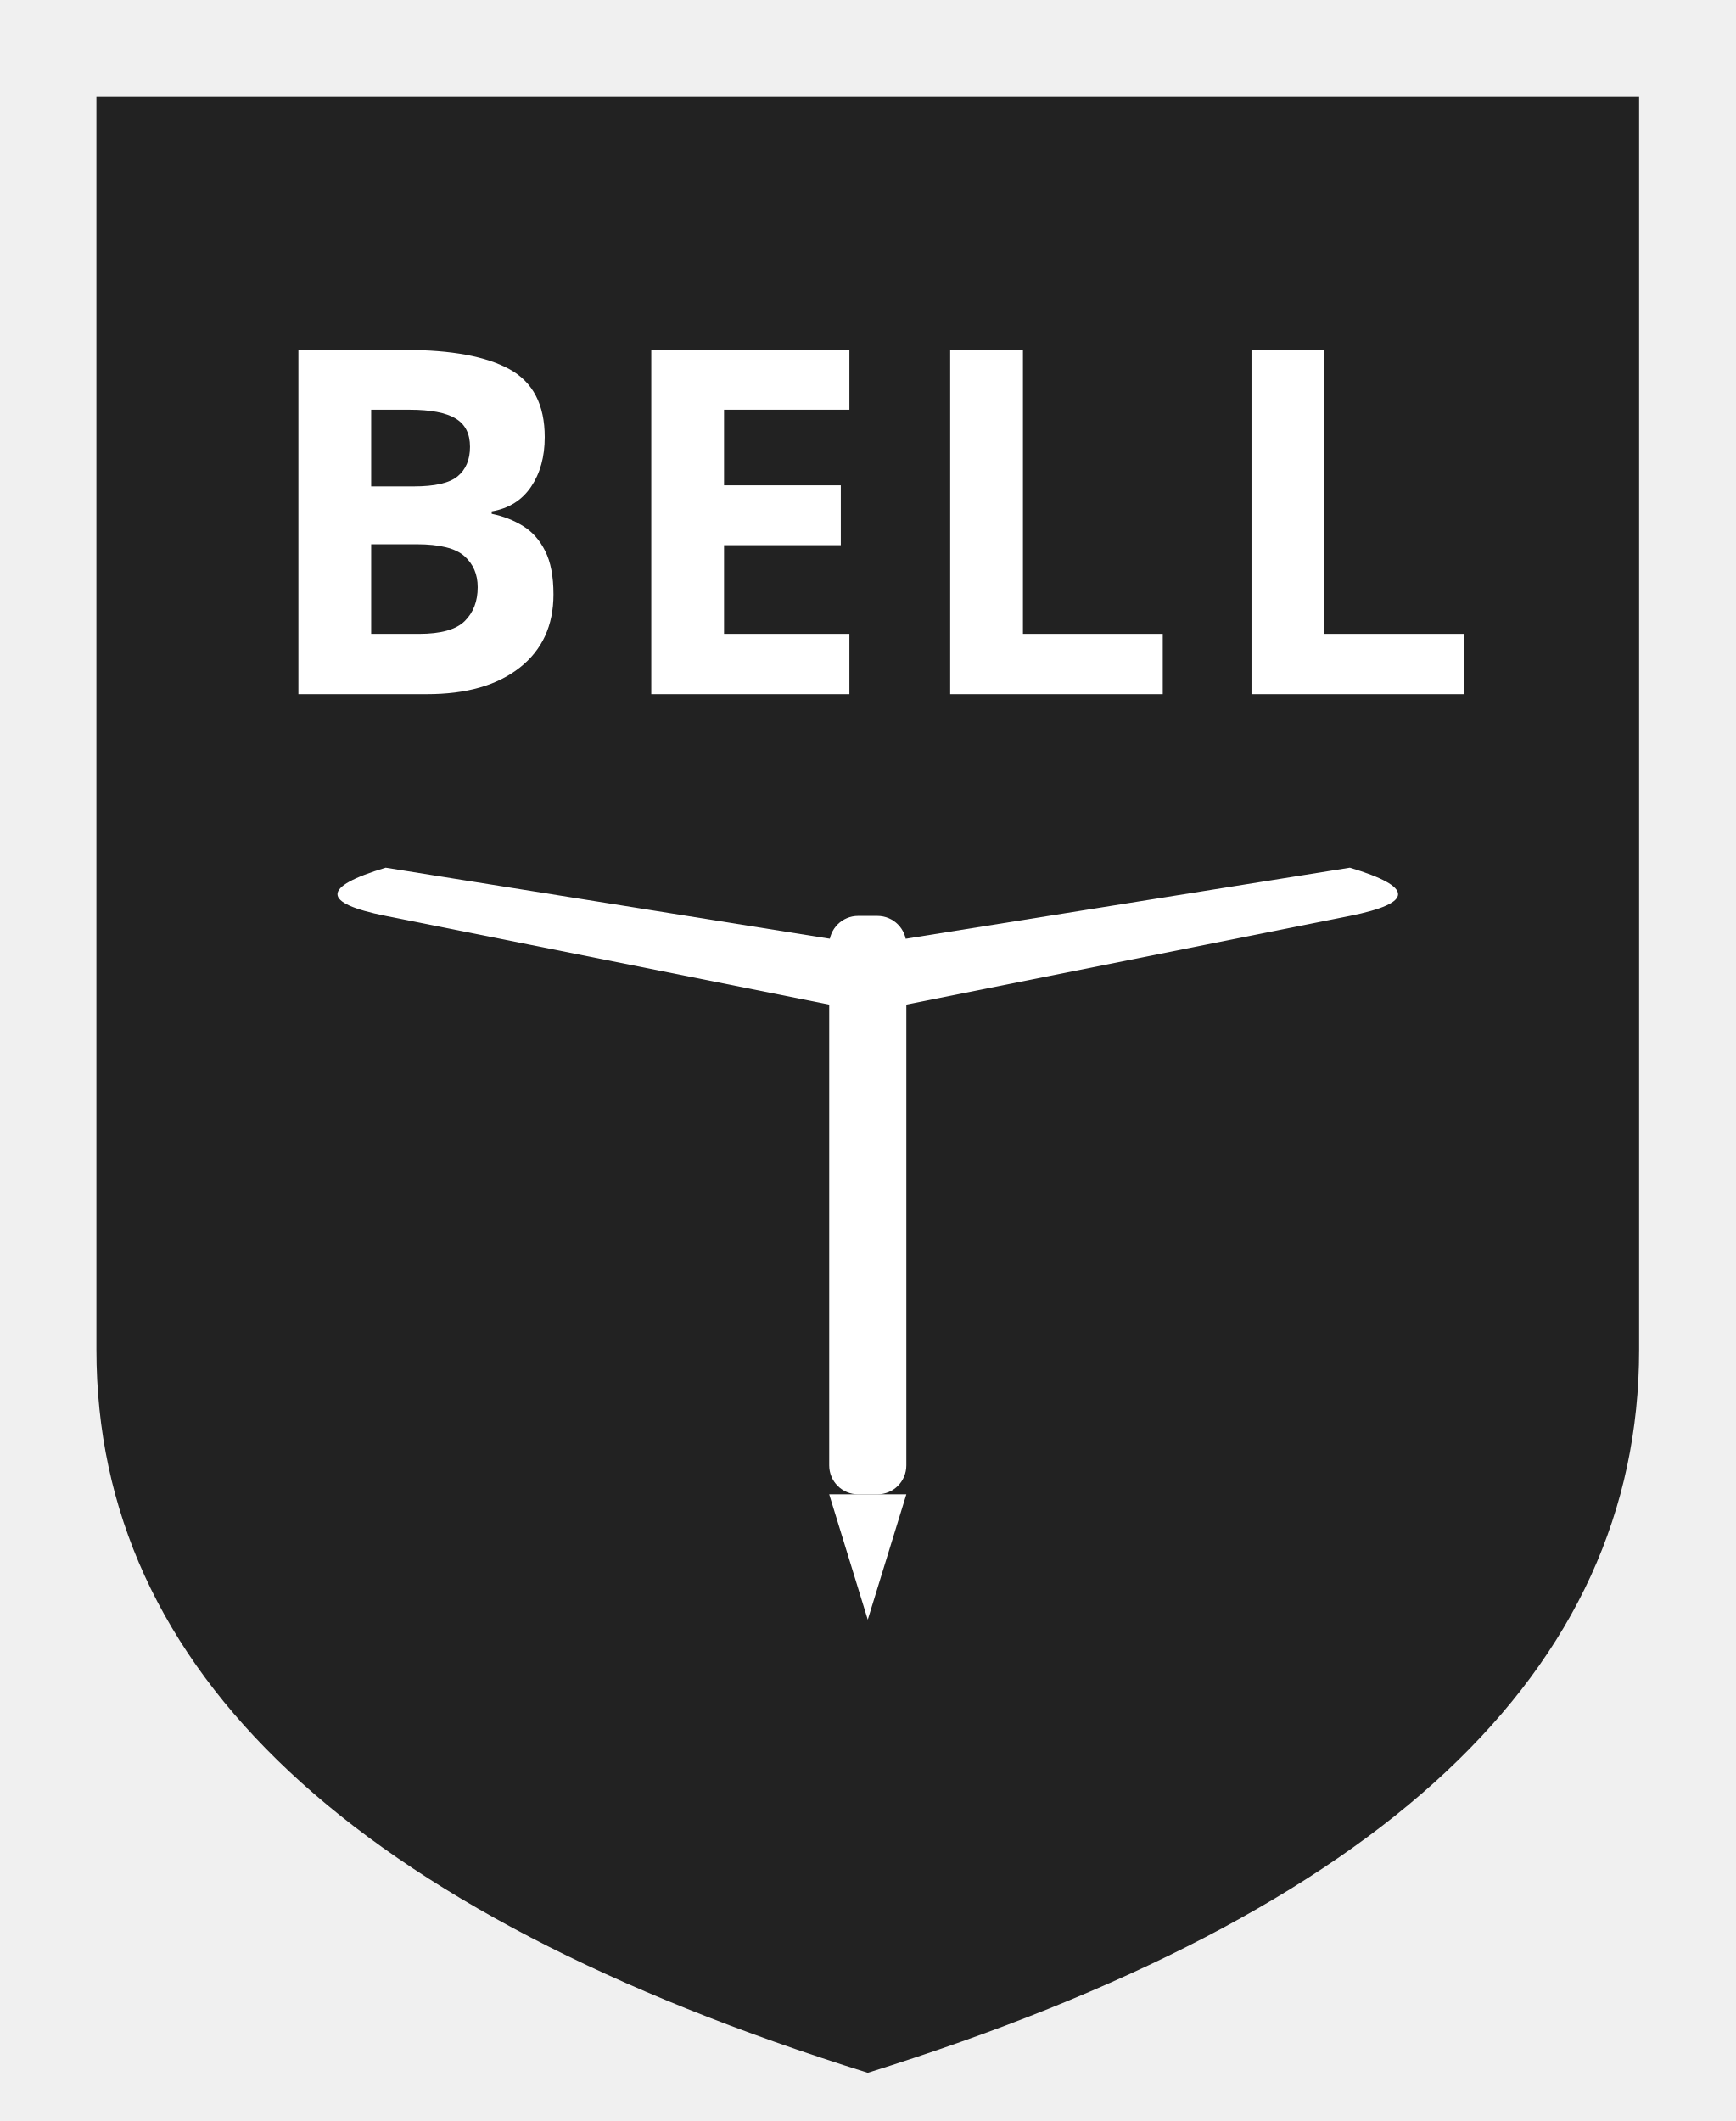
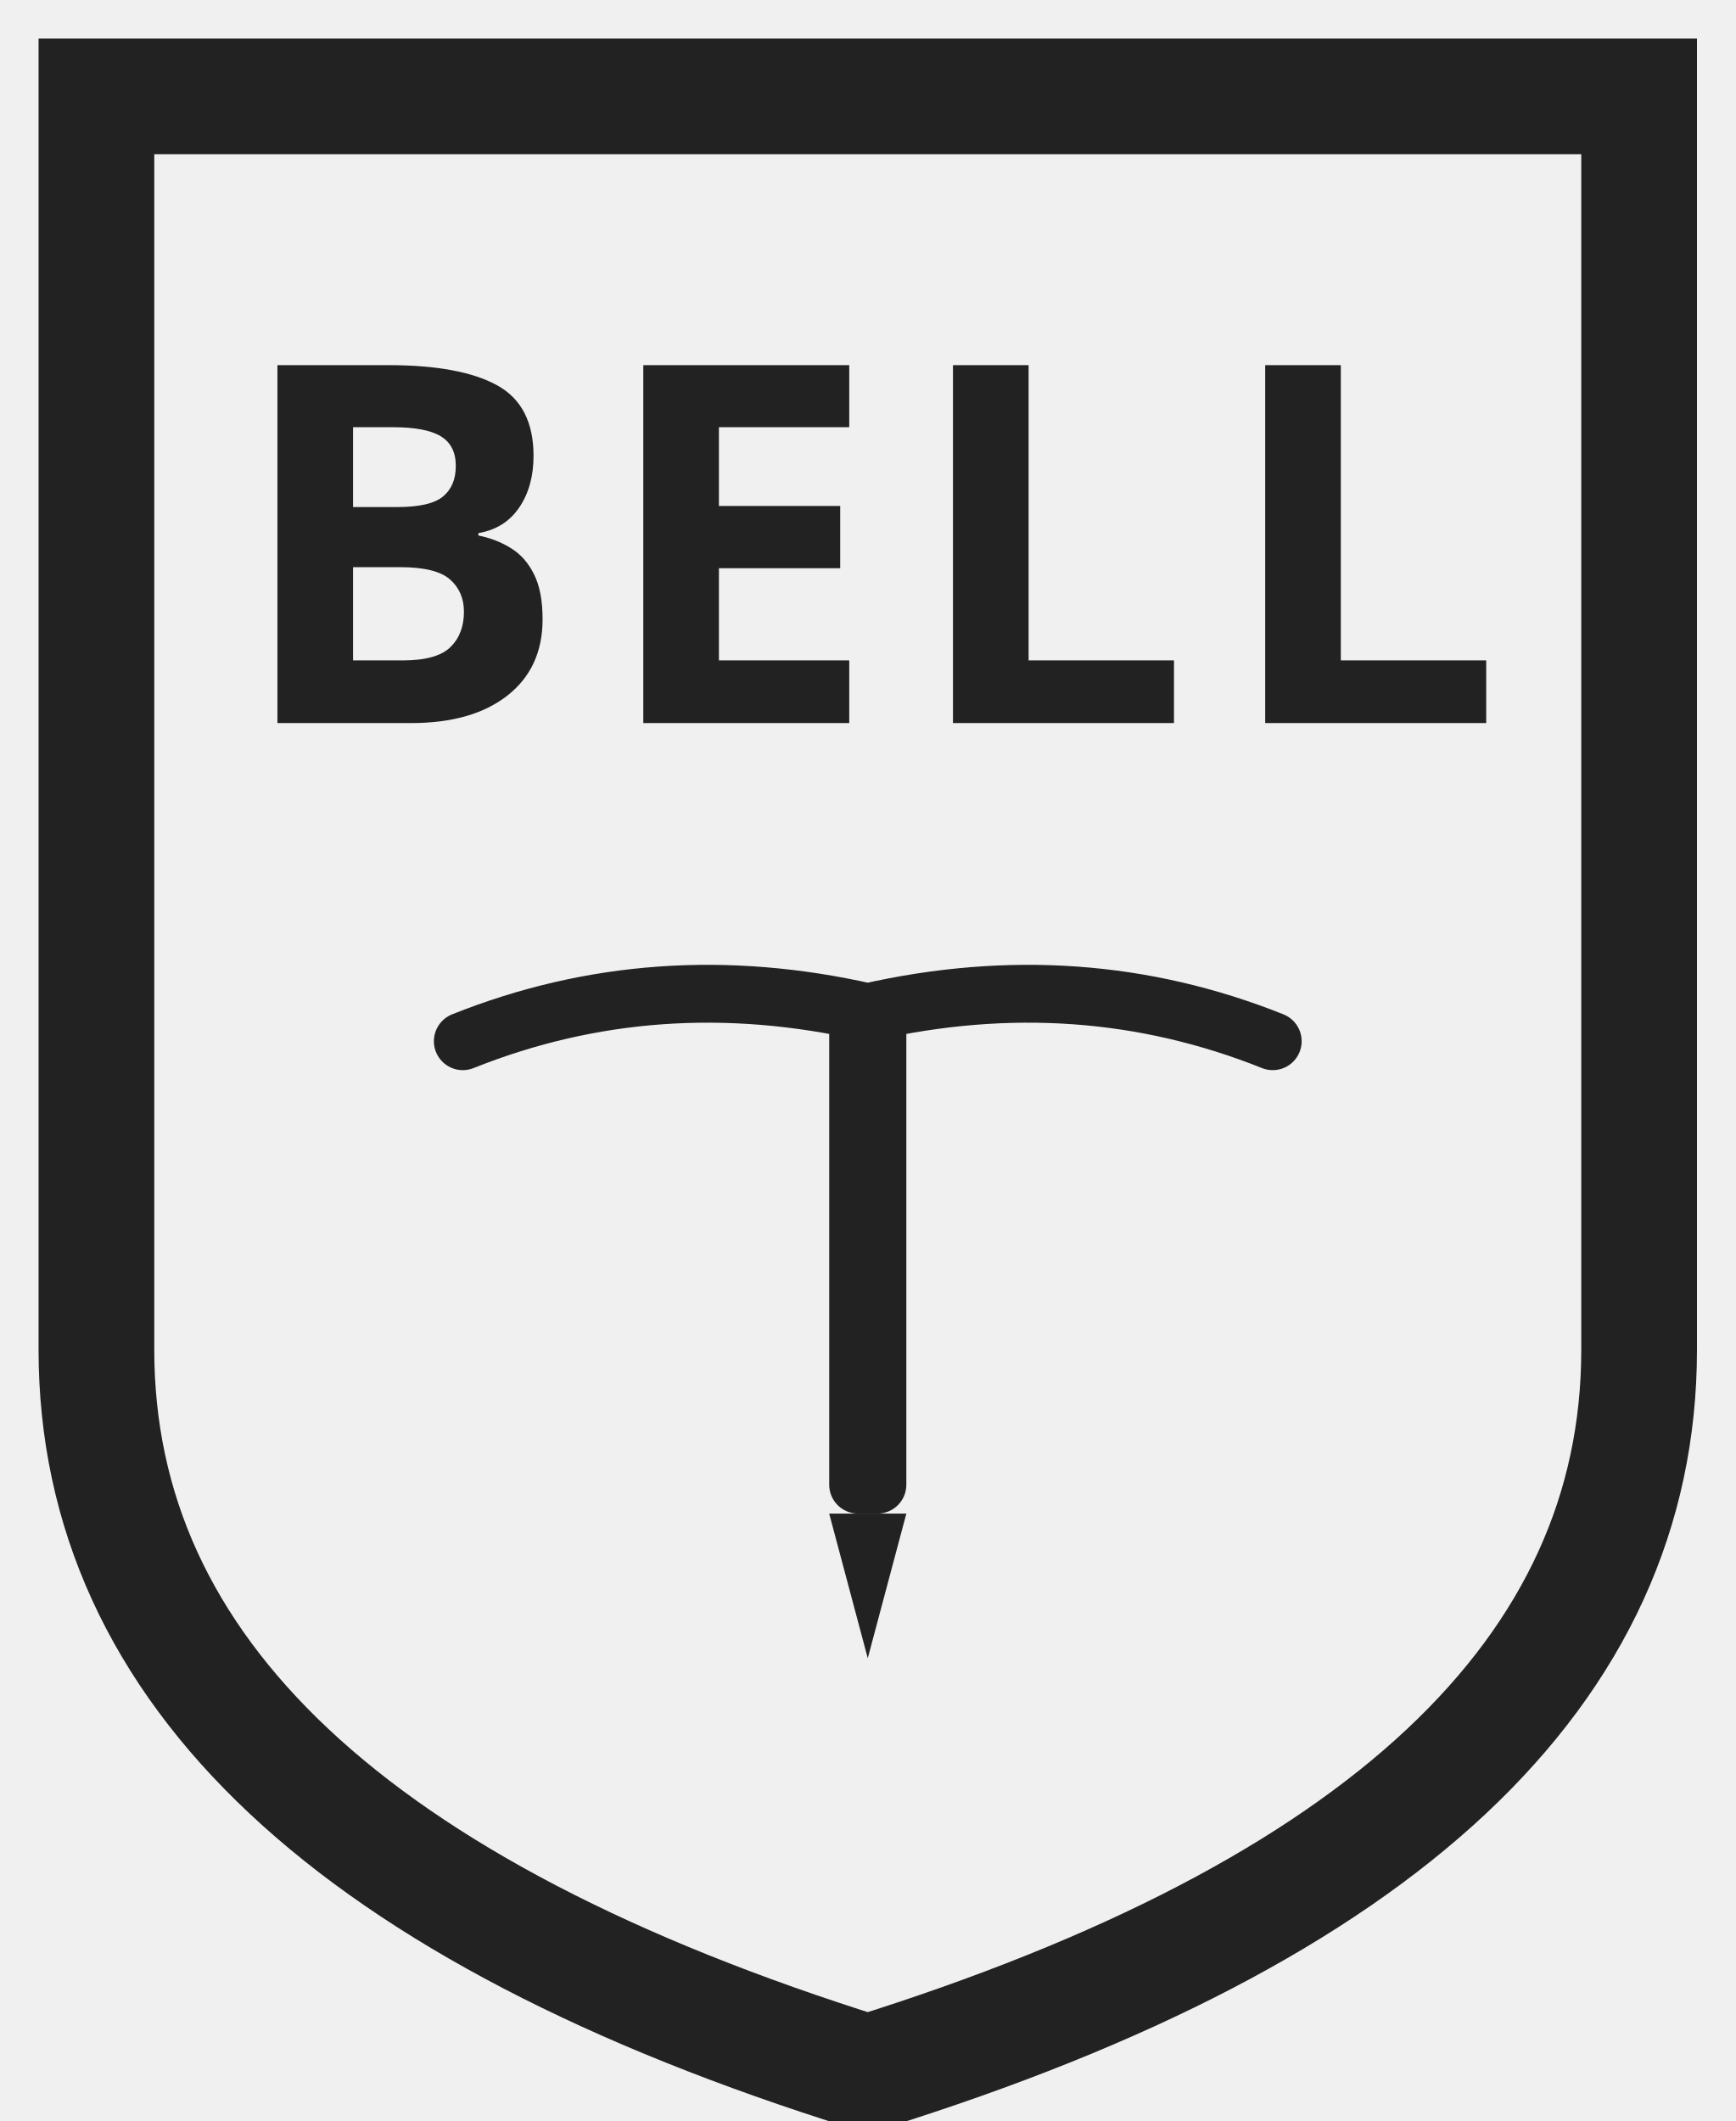
- <svg xmlns="http://www.w3.org/2000/svg" viewBox="0 0 180 220" fill="#222">
-   <path d="M10 10 L170 10 L170 140 Q170 190 90 215 Q10 190 10 140 Z" />
-   <text x="90" y="72" text-anchor="middle" font-family="Arial Black, Impact, sans-serif" font-weight="900" font-size="50" fill="#fff" letter-spacing="3">BELL</text>
-   <path d="M90 105 L40 95 Q30 93 40 90 L90 98 Z" fill="#fff" />
-   <path d="M90 105 L140 95 Q150 93 140 90 L90 98 Z" fill="#fff" />
-   <rect x="86" y="95" width="8" height="60" rx="3" fill="#fff" />
-   <path d="M86 155 L90 168 L94 155 Z" fill="#fff" />
+ <svg xmlns="http://www.w3.org/2000/svg" viewBox="0 0 180 220">
+   <path d="M10 10 L170 10 L170 140 Q170 190 90 215 Q10 190 10 140 Z" fill="none" stroke="#222" stroke-width="12" />
+   <text x="90" y="75" text-anchor="middle" font-family="Arial Black, Impact, sans-serif" font-weight="900" font-size="52" fill="#222" letter-spacing="3">BELL</text>
+   <path d="M48 108 Q68 100 90 105 Q112 100 132 108" fill="none" stroke="#222" stroke-width="6" stroke-linecap="round" />
+   <rect x="86" y="102" width="8" height="55" rx="3" fill="#222" />
+   <path d="M86 157 L90 172 L94 157 Z" fill="#222" />
</svg>
